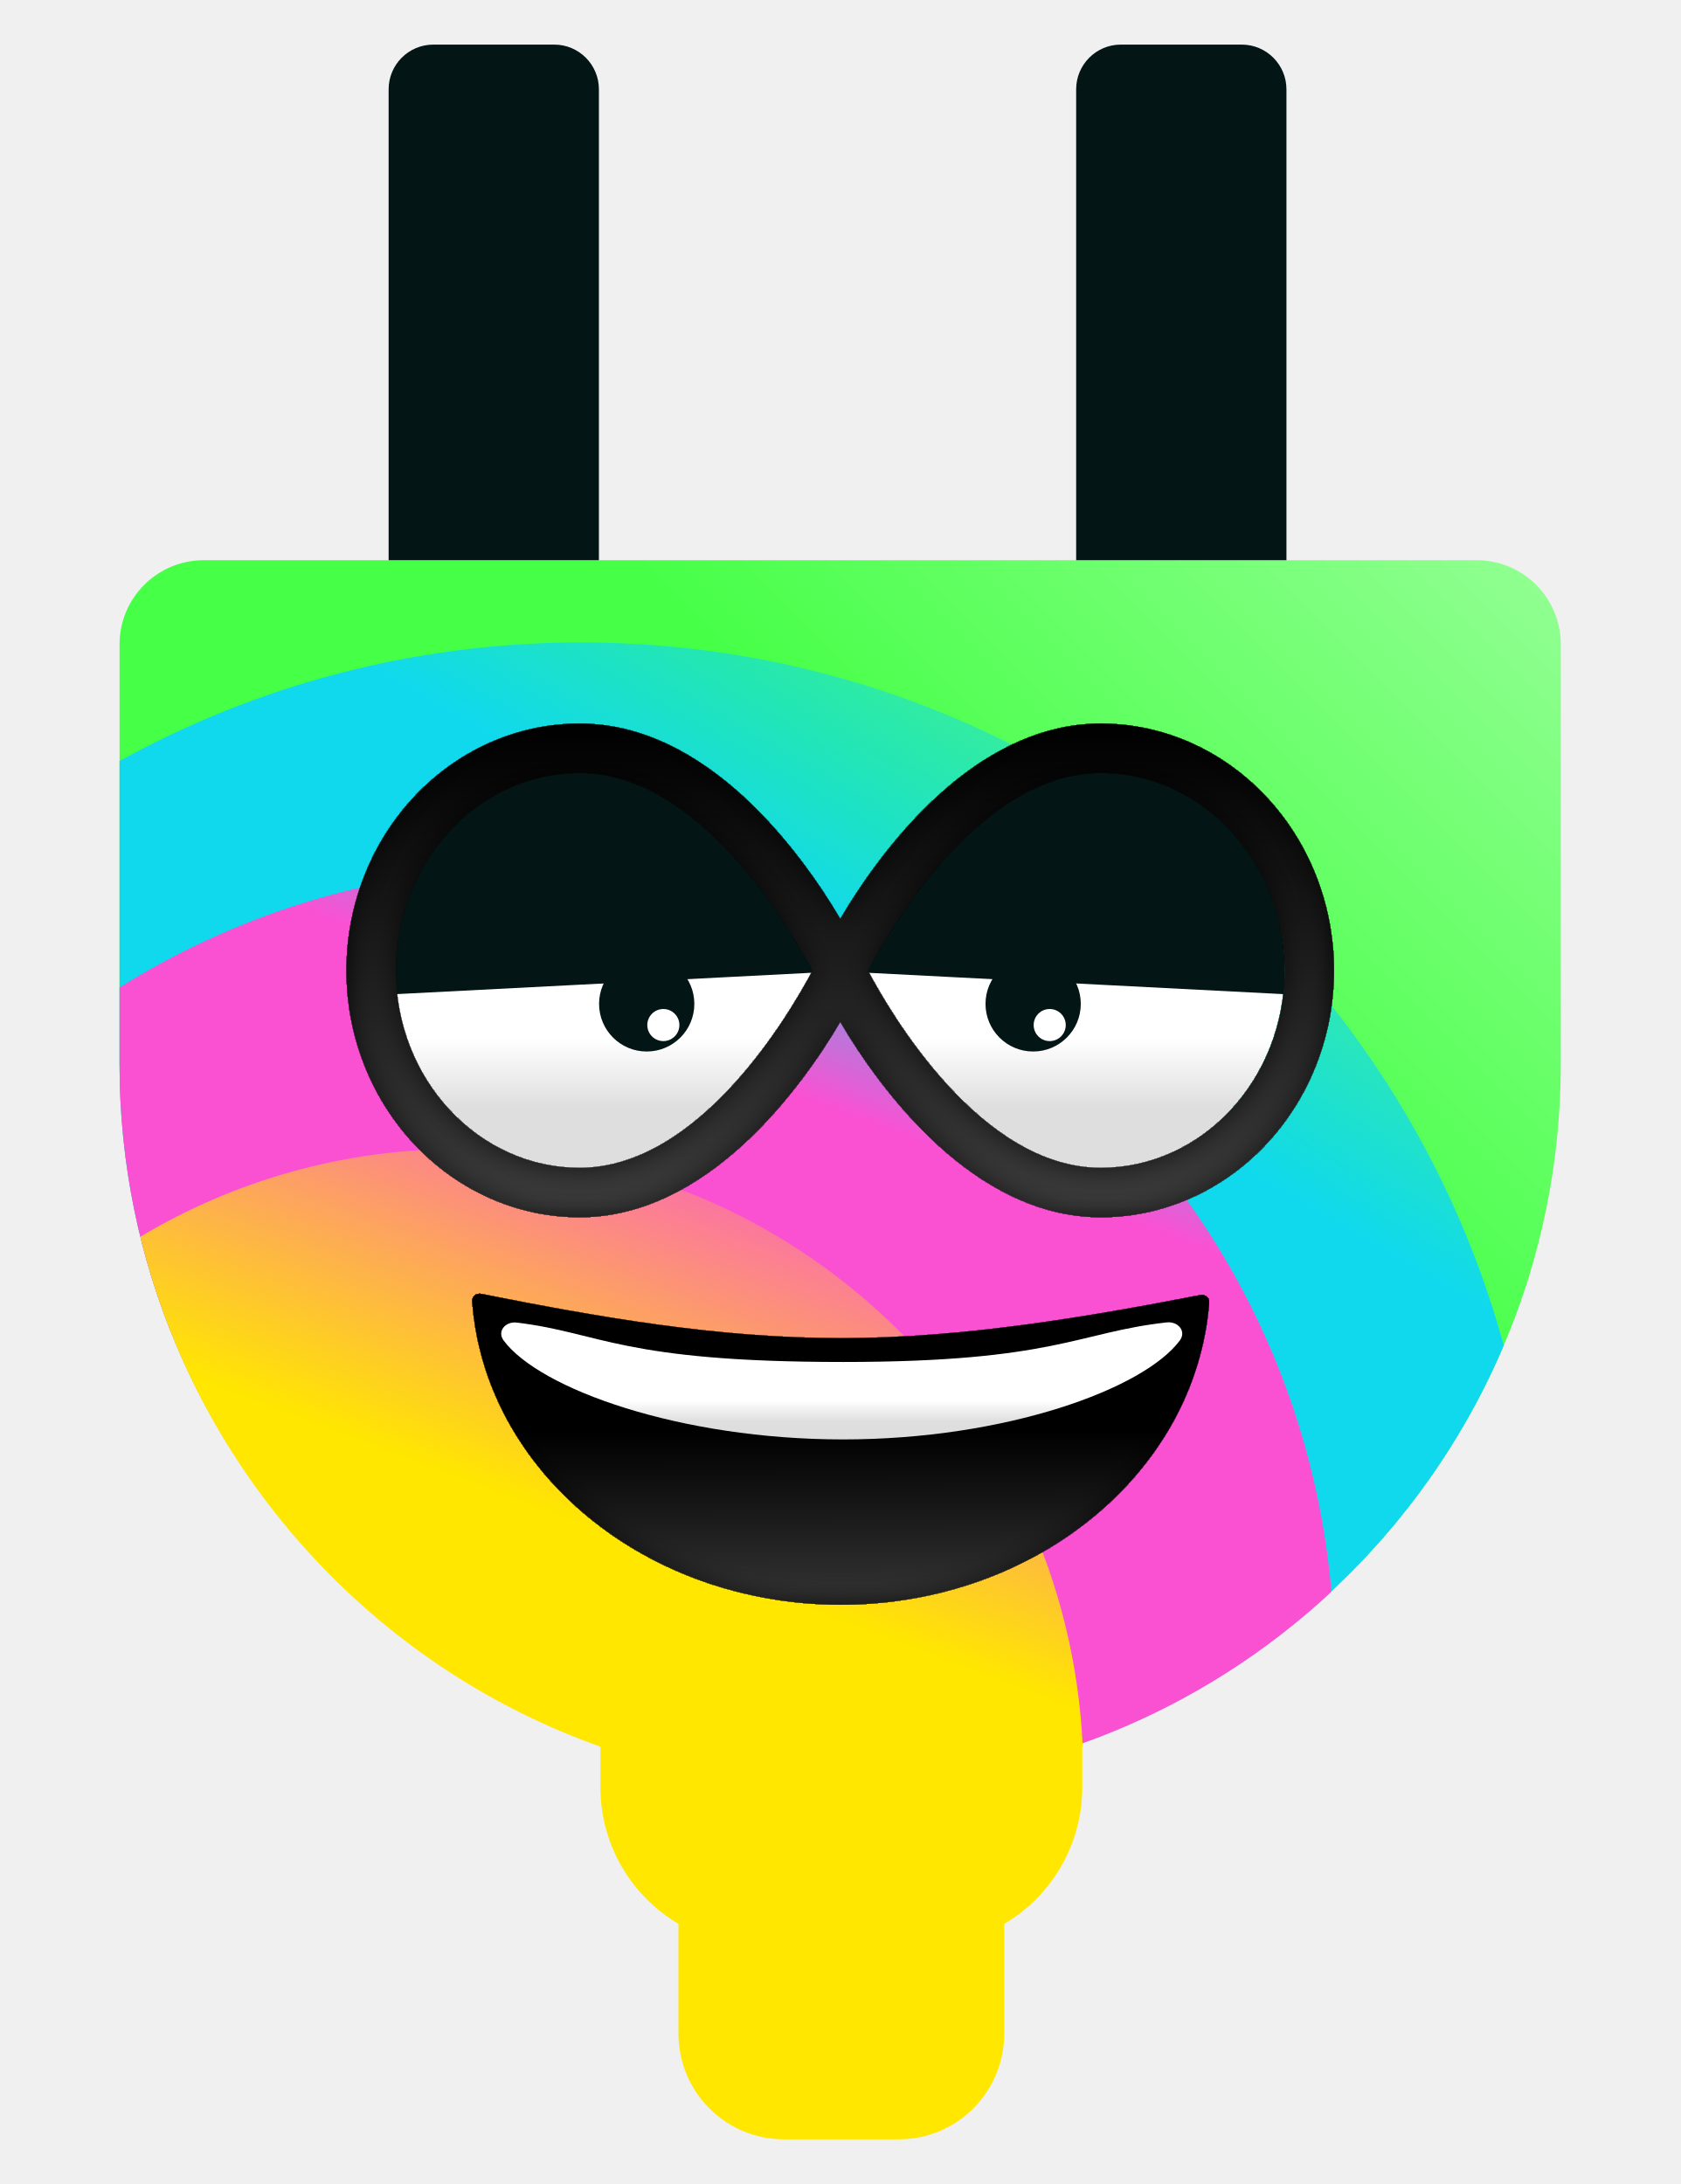
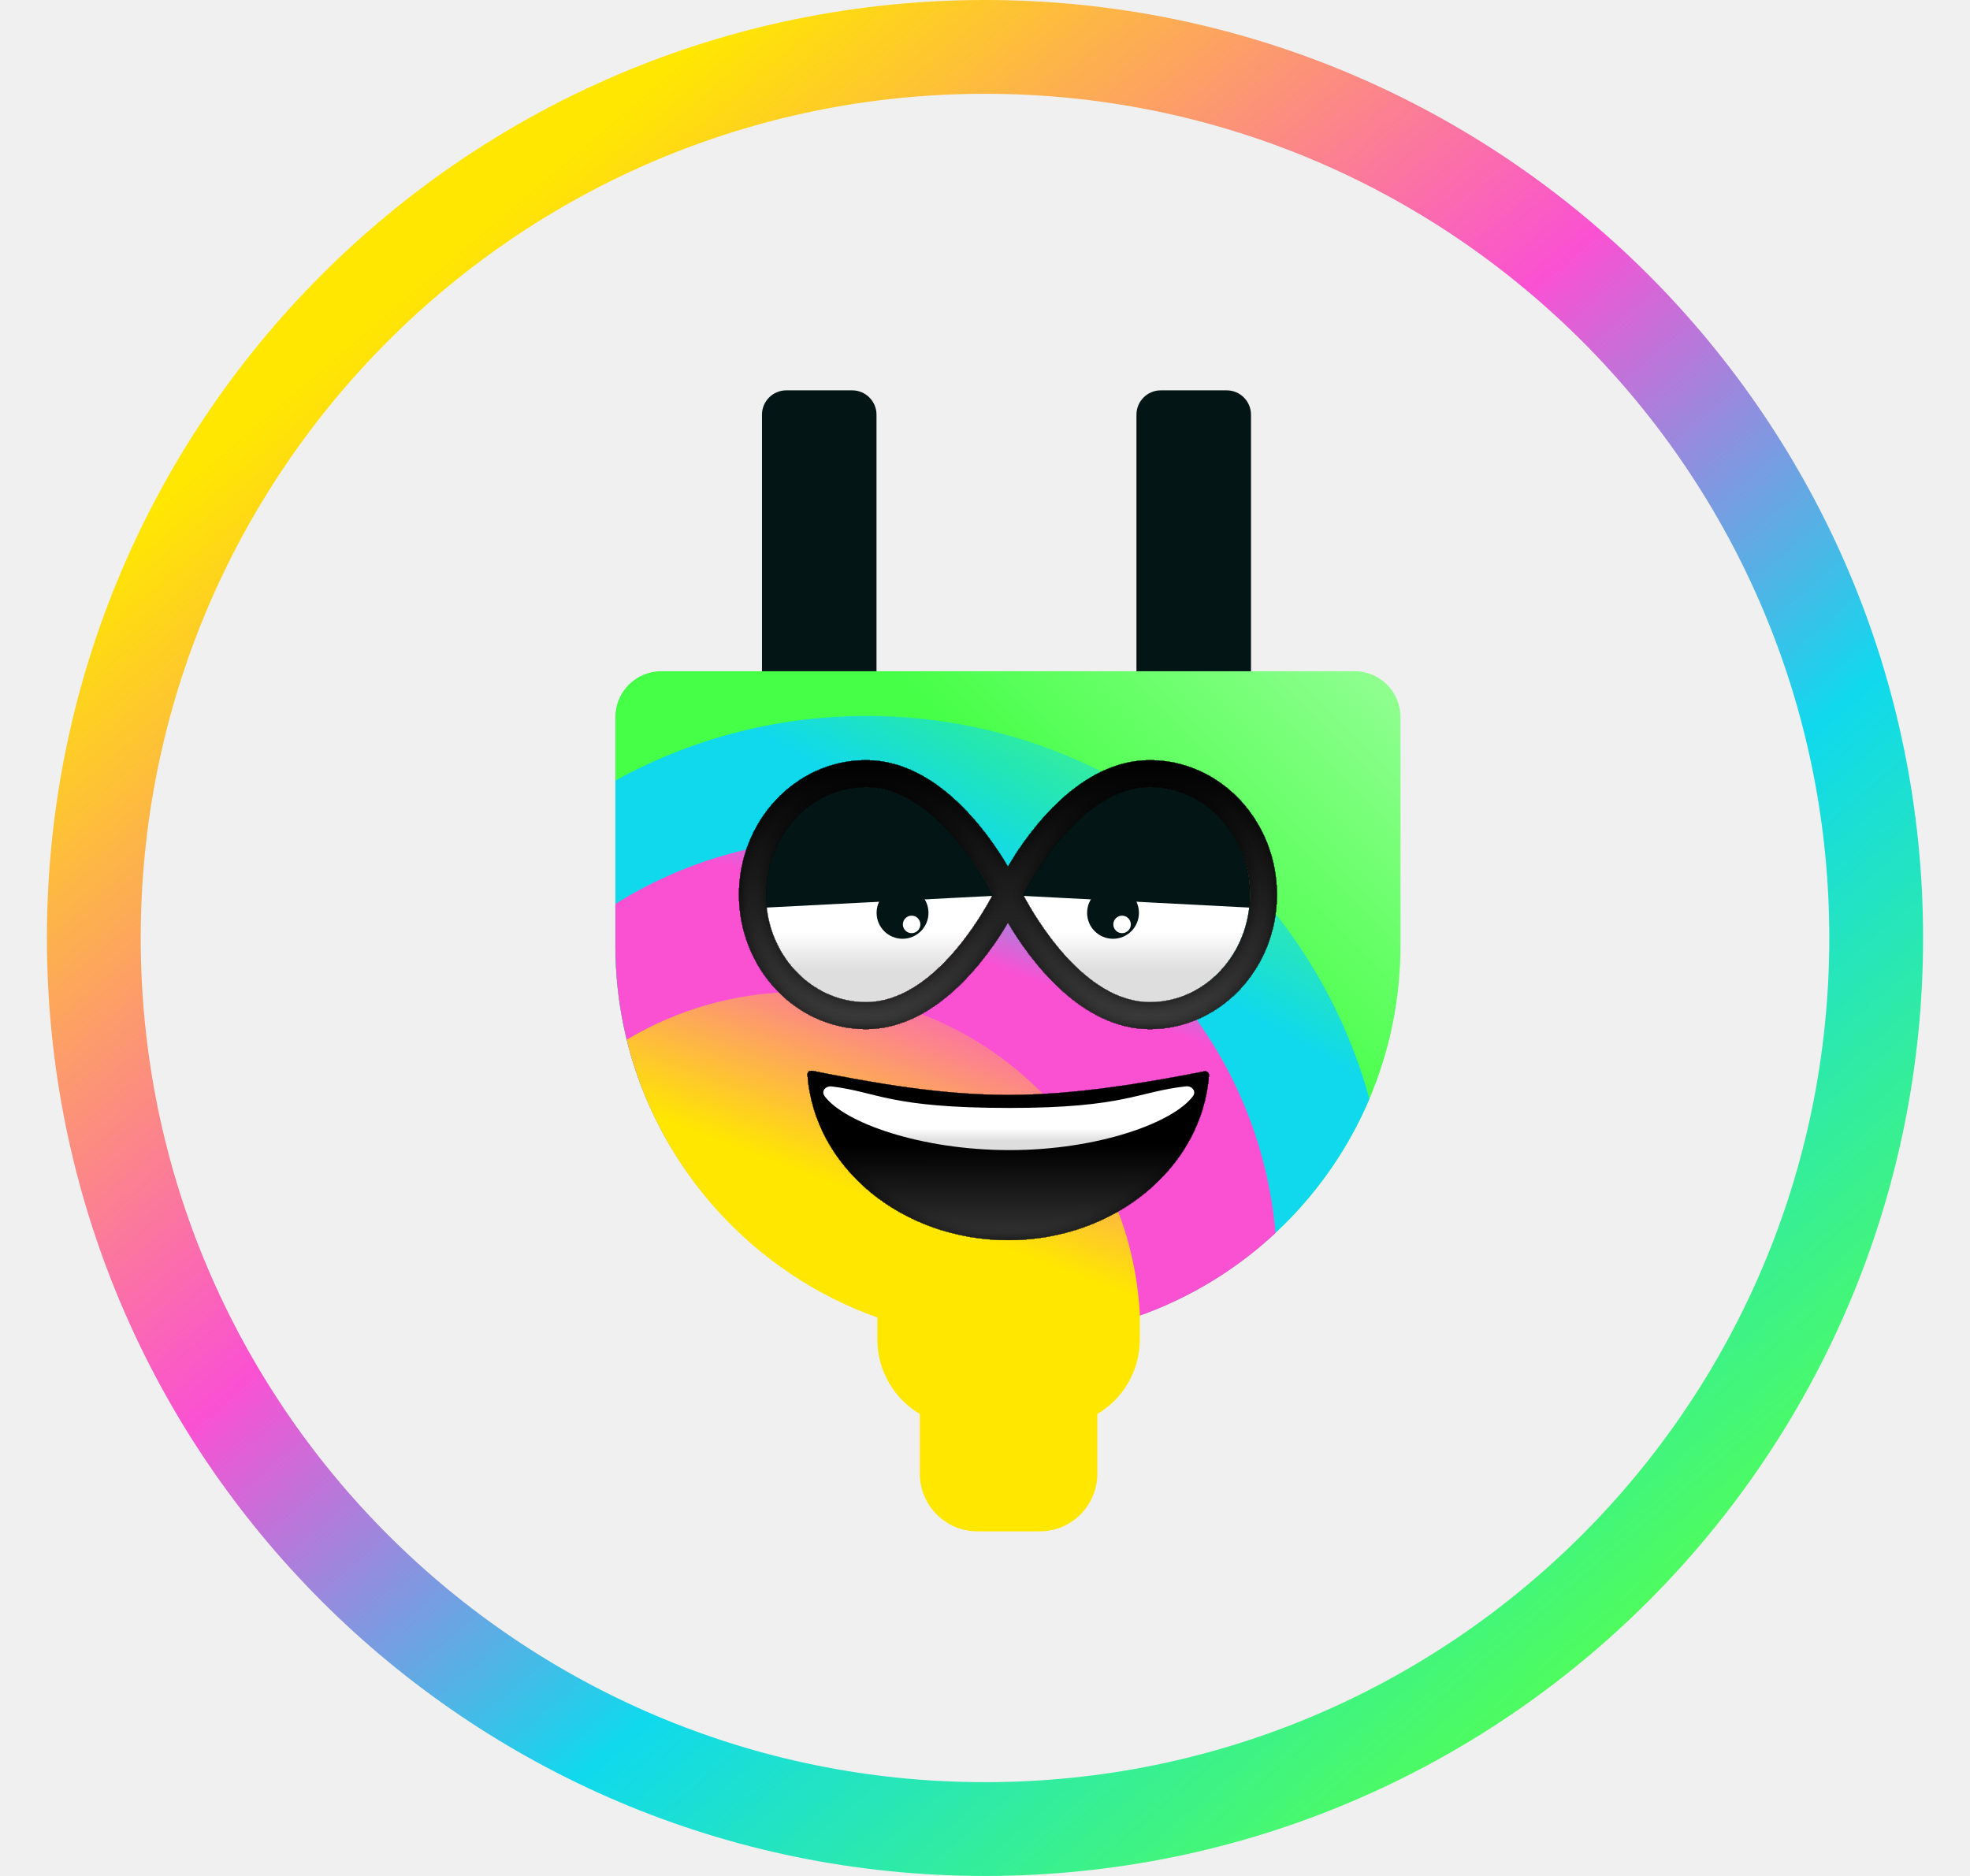
- <svg xmlns="http://www.w3.org/2000/svg" width="20" height="26" viewBox="0 0 20 26" fill="none">
-   <path d="M1.423 7.672C1.423 7.118 1.872 6.669 2.426 6.669H17.577C18.131 6.669 18.579 7.118 18.579 7.672V12.666C18.579 17.404 14.739 21.244 10.001 21.244C5.264 21.244 1.423 17.404 1.423 12.666V7.672Z" fill="url(#paint0_linear_437_3903)" />
-   <path fill-rule="evenodd" clip-rule="evenodd" d="M17.9 16.018C16.595 19.09 13.55 21.245 10.001 21.245C5.264 21.245 1.423 17.404 1.423 12.667V9.06C3.053 8.16 4.926 7.648 6.919 7.648C12.163 7.648 16.579 11.193 17.9 16.018Z" fill="url(#paint1_linear_437_3903)" />
-   <path fill-rule="evenodd" clip-rule="evenodd" d="M15.849 18.949C14.317 20.377 12.261 21.251 10.001 21.251C5.264 21.251 1.423 17.41 1.423 12.673V11.756C2.875 10.848 4.591 10.323 6.43 10.323C11.372 10.323 15.429 14.115 15.849 18.949Z" fill="url(#paint2_linear_437_3903)" />
-   <path fill-rule="evenodd" clip-rule="evenodd" d="M12.888 20.793C12.709 16.833 9.455 13.678 5.466 13.678C4.079 13.678 2.782 14.059 1.671 14.723C2.362 17.552 4.443 19.834 7.147 20.794V21.274C7.147 21.968 7.52 22.575 8.076 22.903V24.209C8.076 24.905 8.638 25.468 9.331 25.468H10.699C11.392 25.468 11.954 24.905 11.954 24.209V22.903C12.51 22.575 12.883 21.968 12.883 21.274V20.794C12.884 20.794 12.886 20.793 12.888 20.793Z" fill="url(#paint3_linear_437_3903)" />
-   <path d="M4.626 1.063C4.626 0.77 4.864 0.531 5.158 0.531H6.598C6.891 0.531 7.129 0.77 7.129 1.063V6.669H4.626V1.063Z" fill="#031514" />
-   <path d="M12.81 1.063C12.81 0.77 13.048 0.531 13.341 0.531H14.781C15.075 0.531 15.313 0.77 15.313 1.063V6.669H12.81V1.063Z" fill="#031514" />
-   <g filter="url(#filter0_i_437_3903)">
-     <path d="M5.725 15.403C5.669 15.392 5.617 15.437 5.621 15.494C5.767 17.509 7.675 19.104 10.008 19.104C12.335 19.104 14.24 17.516 14.393 15.508C14.398 15.451 14.346 15.406 14.29 15.417C12.934 15.678 11.477 15.93 10.008 15.93C8.513 15.93 7.099 15.673 5.725 15.403Z" fill="url(#paint4_linear_437_3903)" />
+ <svg xmlns="http://www.w3.org/2000/svg" width="42" height="40" viewBox="0 0 42 40" fill="none">
+   <path d="M40 20C40 9.507 31.493 1 21 1C10.507 1 2 9.507 2 20C2 30.493 10.507 39 21 39C31.493 39 40 30.493 40 20Z" stroke="url(#paint0_linear_492_8247)" stroke-width="2" />
+   <path d="M13.12 15.29C13.12 14.75 13.558 14.312 14.098 14.312H28.88C29.42 14.312 29.858 14.75 29.858 15.29V20.162C29.858 24.784 26.111 28.531 21.489 28.531C16.867 28.531 13.12 24.784 13.12 20.162V15.29Z" fill="url(#paint1_linear_492_8247)" />
+   <path fill-rule="evenodd" clip-rule="evenodd" d="M29.195 23.432C27.922 26.43 24.951 28.532 21.489 28.532C16.867 28.532 13.12 24.785 13.12 20.163V16.644C14.71 15.766 16.537 15.266 18.482 15.266C23.598 15.266 27.906 18.725 29.195 23.432Z" fill="url(#paint2_linear_492_8247)" />
+   <path fill-rule="evenodd" clip-rule="evenodd" d="M27.194 26.291C25.7 27.685 23.694 28.537 21.489 28.537C16.867 28.537 13.12 24.791 13.12 20.169V19.274C14.537 18.388 16.211 17.876 18.005 17.876C22.826 17.876 26.784 21.576 27.194 26.291Z" fill="url(#paint3_linear_492_8247)" />
+   <path fill-rule="evenodd" clip-rule="evenodd" d="M24.305 28.09C24.131 24.227 20.956 21.149 17.064 21.149C15.712 21.149 14.446 21.521 13.362 22.169C14.036 24.929 16.067 27.155 18.705 28.092V28.56C18.705 29.237 19.069 29.829 19.611 30.15V31.423C19.611 32.102 20.16 32.652 20.836 32.652H22.17C22.846 32.652 23.395 32.102 23.395 31.423V30.15C23.937 29.829 24.301 29.237 24.301 28.56V28.092C24.302 28.091 24.304 28.091 24.305 28.09Z" fill="url(#paint4_linear_492_8247)" />
+   <path d="M16.245 8.842C16.245 8.556 16.477 8.323 16.763 8.323H18.168C18.455 8.323 18.687 8.556 18.687 8.842V14.312H16.245V8.842Z" fill="#031514" />
+   <path d="M24.229 8.842C24.229 8.556 24.461 8.323 24.748 8.323H26.153C26.439 8.323 26.671 8.556 26.671 8.842V14.312H24.229V8.842Z" fill="#031514" />
+   <g filter="url(#filter0_i_492_8247)">
+     <path d="M17.317 22.833C17.262 22.822 17.212 22.865 17.216 22.921C17.358 24.887 19.22 26.443 21.496 26.443C23.766 26.443 25.625 24.894 25.774 22.935C25.778 22.879 25.728 22.835 25.673 22.846C24.35 23.1 22.929 23.346 21.496 23.346C20.037 23.346 18.657 23.095 17.317 22.833Z" fill="url(#paint5_linear_492_8247)" />
  </g>
-   <path d="M6.151 15.745C6.017 15.729 5.914 15.848 5.994 15.957C6.422 16.535 8.093 17.136 10.036 17.136C11.974 17.136 13.616 16.535 14.044 15.958C14.125 15.848 14.023 15.728 13.887 15.743C12.83 15.86 12.556 16.214 10.036 16.214C7.396 16.214 7.153 15.865 6.151 15.745Z" fill="url(#paint5_linear_437_3903)" />
-   <path d="M9.677 11.555C9.032 12.74 8.023 13.937 6.858 13.906C5.667 13.906 4.702 12.854 4.702 11.555C4.702 10.257 5.667 9.205 6.858 9.205C8.048 9.205 8.925 10.245 9.677 11.555Z" fill="url(#paint6_linear_437_3903)" />
-   <circle cx="7.698" cy="11.951" r="0.567" fill="#031514" />
-   <circle cx="7.896" cy="12.203" r="0.191" fill="white" />
-   <path d="M9.689 11.579L4.715 11.835C4.704 11.741 4.696 11.697 4.696 11.629C4.683 10.244 5.655 9.192 6.876 9.192C8.098 9.192 9.05 10.401 9.677 11.547C9.671 11.557 9.695 11.569 9.689 11.579Z" fill="#031514" />
-   <path d="M10.313 11.559C10.958 12.72 11.967 13.937 13.133 13.906C14.323 13.906 15.288 12.831 15.288 11.559C15.288 10.286 14.329 9.205 13.139 9.205C11.948 9.205 11.065 10.275 10.313 11.559Z" fill="url(#paint7_linear_437_3903)" />
-   <circle cx="12.298" cy="11.951" r="0.567" fill="#031514" />
-   <circle cx="12.495" cy="12.203" r="0.191" fill="white" />
-   <path d="M10.3 11.579L15.28 11.835C15.291 11.741 15.293 11.697 15.293 11.629C15.337 10.269 14.334 9.192 13.113 9.192C11.891 9.192 10.939 10.401 10.313 11.547C10.318 11.557 10.295 11.569 10.3 11.579Z" fill="#031514" />
-   <g filter="url(#filter1_i_437_3903)">
-     <path d="M13.103 8.614C11.587 8.614 10.483 10.128 10.002 10.936C9.52 10.128 8.416 8.614 6.9 8.614C5.369 8.614 4.124 9.932 4.124 11.553C4.124 13.173 5.369 14.491 6.9 14.491C8.416 14.491 9.52 12.977 10.002 12.168C10.483 12.977 11.587 14.491 13.103 14.491C14.634 14.491 15.879 13.173 15.879 11.553C15.879 9.932 14.634 8.614 13.103 8.614ZM6.9 13.903C5.693 13.903 4.712 12.849 4.712 11.553C4.712 10.256 5.693 9.202 6.9 9.202C8.333 9.202 9.406 11.049 9.672 11.553C9.406 12.056 8.333 13.903 6.9 13.903ZM13.103 13.903C11.67 13.903 10.597 12.056 10.331 11.553C10.597 11.049 11.67 9.202 13.103 9.202C14.31 9.202 15.291 10.256 15.291 11.553C15.291 12.849 14.31 13.903 13.103 13.903Z" fill="url(#paint8_linear_437_3903)" />
+   <path d="M17.733 23.166C17.602 23.15 17.501 23.266 17.58 23.372C17.997 23.937 19.627 24.523 21.523 24.523C23.413 24.523 25.015 23.936 25.433 23.373C25.512 23.267 25.412 23.149 25.28 23.164C24.248 23.278 23.982 23.624 21.523 23.624C18.947 23.624 18.711 23.283 17.733 23.166Z" fill="url(#paint6_linear_492_8247)" />
+   <path d="M21.173 19.078C20.544 20.234 19.559 21.402 18.422 21.372C17.261 21.372 16.319 20.345 16.319 19.078C16.319 17.812 17.261 16.785 18.422 16.785C19.584 16.785 20.44 17.8 21.173 19.078Z" fill="url(#paint7_linear_492_8247)" />
+   <path d="M19.242 20.017C19.547 20.017 19.795 19.77 19.795 19.464C19.795 19.159 19.547 18.911 19.242 18.911C18.937 18.911 18.689 19.159 18.689 19.464C18.689 19.77 18.937 20.017 19.242 20.017Z" fill="#031514" />
+   <path d="M19.436 19.897C19.538 19.897 19.622 19.814 19.622 19.71C19.622 19.608 19.538 19.524 19.436 19.524C19.332 19.524 19.249 19.608 19.249 19.71C19.249 19.814 19.332 19.897 19.436 19.897Z" fill="white" />
+   <path d="M21.185 19.101L16.331 19.352C16.321 19.26 16.313 19.217 16.313 19.15C16.301 17.799 17.248 16.773 18.44 16.773C19.632 16.773 20.561 17.952 21.172 19.07C21.167 19.08 21.19 19.091 21.185 19.101Z" fill="#031514" />
+   <path d="M21.793 19.082C22.423 20.215 23.407 21.402 24.544 21.372C25.705 21.372 26.647 20.323 26.647 19.082C26.647 17.84 25.712 16.785 24.55 16.785C23.389 16.785 22.527 17.829 21.793 19.082Z" fill="url(#paint8_linear_492_8247)" />
+   <path d="M23.73 20.017C24.035 20.017 24.282 19.77 24.282 19.464C24.282 19.159 24.035 18.911 23.73 18.911C23.424 18.911 23.177 19.159 23.177 19.464C23.177 19.77 23.424 20.017 23.73 20.017Z" fill="#031514" />
+   <path d="M23.922 19.897C24.025 19.897 24.109 19.814 24.109 19.71C24.109 19.608 24.025 19.524 23.922 19.524C23.819 19.524 23.736 19.608 23.736 19.71C23.736 19.814 23.819 19.897 23.922 19.897Z" fill="white" />
+   <path d="M21.781 19.101L26.639 19.352C26.65 19.26 26.651 19.217 26.651 19.15C26.694 17.824 25.716 16.773 24.525 16.773C23.333 16.773 22.404 17.952 21.793 19.07C21.798 19.08 21.776 19.091 21.781 19.101Z" fill="#031514" />
+   <g filter="url(#filter1_i_492_8247)">
+     <path d="M24.516 16.209C23.036 16.209 21.959 17.686 21.489 18.474C21.02 17.686 19.943 16.209 18.463 16.209C16.97 16.209 15.755 17.495 15.755 19.076C15.755 20.656 16.97 21.943 18.463 21.943C19.943 21.943 21.02 20.465 21.489 19.677C21.959 20.465 23.036 21.943 24.516 21.943C26.009 21.943 27.224 20.656 27.224 19.076C27.224 17.495 26.009 16.209 24.516 16.209ZM18.463 21.369C17.286 21.369 16.329 20.34 16.329 19.076C16.329 17.811 17.286 16.782 18.463 16.782C19.861 16.782 20.909 18.585 21.168 19.076C20.909 19.566 19.862 21.369 18.463 21.369ZM24.516 21.369C23.117 21.369 22.07 19.566 21.811 19.076C22.07 18.585 23.117 16.782 24.516 16.782C25.692 16.782 26.65 17.811 26.65 19.076C26.65 20.34 25.692 21.369 24.516 21.369Z" fill="url(#paint9_linear_492_8247)" />
  </g>
  <defs>
-     <filter id="filter0_i_437_3903" x="5.621" y="15.402" width="8.772" height="3.702" filterUnits="userSpaceOnUse" color-interpolation-filters="sRGB">
+     <filter id="filter0_i_492_8247" x="17.216" y="22.831" width="8.559" height="3.612" filterUnits="userSpaceOnUse" color-interpolation-filters="sRGB">
      <feFlood flood-opacity="0" result="BackgroundImageFix" />
      <feBlend mode="normal" in="SourceGraphic" in2="BackgroundImageFix" result="shape" />
      <feColorMatrix in="SourceAlpha" type="matrix" values="0 0 0 0 0 0 0 0 0 0 0 0 0 0 0 0 0 0 127 0" result="hardAlpha" />
      <feOffset />
-       <feGaussianBlur stdDeviation="0.155" />
+       <feGaussianBlur stdDeviation="0.151" />
      <feComposite in2="hardAlpha" operator="arithmetic" k2="-1" k3="1" />
      <feColorMatrix type="matrix" values="0 0 0 0 0 0 0 0 0 0 0 0 0 0 0 0 0 0 0.64 0" />
-       <feBlend mode="normal" in2="shape" result="effect1_innerShadow_437_3903" />
+       <feBlend mode="normal" in2="shape" result="effect1_innerShadow_492_8247" />
    </filter>
-     <filter id="filter1_i_437_3903" x="4.124" y="8.614" width="11.755" height="5.877" filterUnits="userSpaceOnUse" color-interpolation-filters="sRGB">
+     <filter id="filter1_i_492_8247" x="15.755" y="16.209" width="11.468" height="5.734" filterUnits="userSpaceOnUse" color-interpolation-filters="sRGB">
      <feFlood flood-opacity="0" result="BackgroundImageFix" />
      <feBlend mode="normal" in="SourceGraphic" in2="BackgroundImageFix" result="shape" />
      <feColorMatrix in="SourceAlpha" type="matrix" values="0 0 0 0 0 0 0 0 0 0 0 0 0 0 0 0 0 0 127 0" result="hardAlpha" />
      <feOffset />
-       <feGaussianBlur stdDeviation="0.155" />
+       <feGaussianBlur stdDeviation="0.151" />
      <feComposite in2="hardAlpha" operator="arithmetic" k2="-1" k3="1" />
      <feColorMatrix type="matrix" values="0 0 0 0 0 0 0 0 0 0 0 0 0 0 0 0 0 0 0.64 0" />
-       <feBlend mode="normal" in2="shape" result="effect1_innerShadow_437_3903" />
+       <feBlend mode="normal" in2="shape" result="effect1_innerShadow_492_8247" />
    </filter>
-     <linearGradient id="paint0_linear_437_3903" x1="12.871" y1="12.071" x2="19.043" y2="5.892" gradientUnits="userSpaceOnUse">
+     <linearGradient id="paint0_linear_492_8247" x1="9" y1="6" x2="34.5" y2="36" gradientUnits="userSpaceOnUse">
+       <stop stop-color="#FFE701" />
+       <stop offset="0.391" stop-color="#FA51D3" />
+       <stop offset="0.672" stop-color="#10D9ED" />
+       <stop offset="1" stop-color="#53FF54" />
+     </linearGradient>
+     <linearGradient id="paint1_linear_492_8247" x1="24.289" y1="19.581" x2="30.31" y2="13.554" gradientUnits="userSpaceOnUse">
      <stop stop-color="#46FF47" />
      <stop offset="1" stop-color="#9CFF9D" />
    </linearGradient>
-     <linearGradient id="paint1_linear_437_3903" x1="11.38" y1="11.942" x2="13.475" y2="8.308" gradientUnits="userSpaceOnUse">
+     <linearGradient id="paint2_linear_492_8247" x1="22.834" y1="19.456" x2="24.878" y2="15.91" gradientUnits="userSpaceOnUse">
      <stop stop-color="#10D9ED" />
      <stop offset="1" stop-color="#10D9ED" stop-opacity="0.3" />
    </linearGradient>
-     <linearGradient id="paint2_linear_437_3903" x1="10.703" y1="13.491" x2="11.906" y2="10.291" gradientUnits="userSpaceOnUse">
+     <linearGradient id="paint3_linear_492_8247" x1="22.174" y1="20.966" x2="23.347" y2="17.845" gradientUnits="userSpaceOnUse">
      <stop stop-color="#FA51D3" />
      <stop offset="0.959" stop-color="#FA51D3" stop-opacity="0" />
    </linearGradient>
-     <linearGradient id="paint3_linear_437_3903" x1="7.793" y1="18.469" x2="9.725" y2="13.324" gradientUnits="userSpaceOnUse">
+     <linearGradient id="paint4_linear_492_8247" x1="19.335" y1="25.823" x2="21.22" y2="20.804" gradientUnits="userSpaceOnUse">
      <stop stop-color="#FFE700" />
      <stop offset="1" stop-color="#FFE700" stop-opacity="0" />
    </linearGradient>
-     <linearGradient id="paint4_linear_437_3903" x1="10" y1="17.036" x2="10.008" y2="19.104" gradientUnits="userSpaceOnUse">
+     <linearGradient id="paint5_linear_492_8247" x1="21.488" y1="24.425" x2="21.495" y2="26.443" gradientUnits="userSpaceOnUse">
      <stop />
      <stop offset="1" stop-color="#353535" />
    </linearGradient>
-     <linearGradient id="paint5_linear_437_3903" x1="11.211" y1="15.921" x2="11.211" y2="16.923" gradientUnits="userSpaceOnUse">
+     <linearGradient id="paint6_linear_492_8247" x1="22.669" y1="23.337" x2="22.669" y2="24.316" gradientUnits="userSpaceOnUse">
      <stop offset="0.75" stop-color="white" />
      <stop offset="1" stop-color="#DEDEDF" />
    </linearGradient>
-     <linearGradient id="paint6_linear_437_3903" x1="7.907" y1="9.87" x2="7.907" y2="13.199" gradientUnits="userSpaceOnUse">
+     <linearGradient id="paint7_linear_492_8247" x1="19.446" y1="17.435" x2="19.446" y2="20.682" gradientUnits="userSpaceOnUse">
      <stop offset="0.75" stop-color="white" />
      <stop offset="1" stop-color="#DEDEDF" />
    </linearGradient>
-     <linearGradient id="paint7_linear_437_3903" x1="12.083" y1="9.87" x2="12.083" y2="13.199" gradientUnits="userSpaceOnUse">
+     <linearGradient id="paint8_linear_492_8247" x1="23.52" y1="17.435" x2="23.52" y2="20.682" gradientUnits="userSpaceOnUse">
      <stop offset="0.75" stop-color="white" />
      <stop offset="1" stop-color="#DEDEDF" />
    </linearGradient>
-     <linearGradient id="paint8_linear_437_3903" x1="10.002" y1="8.614" x2="10.002" y2="14.491" gradientUnits="userSpaceOnUse">
+     <linearGradient id="paint9_linear_492_8247" x1="21.489" y1="16.209" x2="21.489" y2="21.943" gradientUnits="userSpaceOnUse">
      <stop />
      <stop offset="1" stop-color="#3D3C3C" />
    </linearGradient>
  </defs>
</svg>
